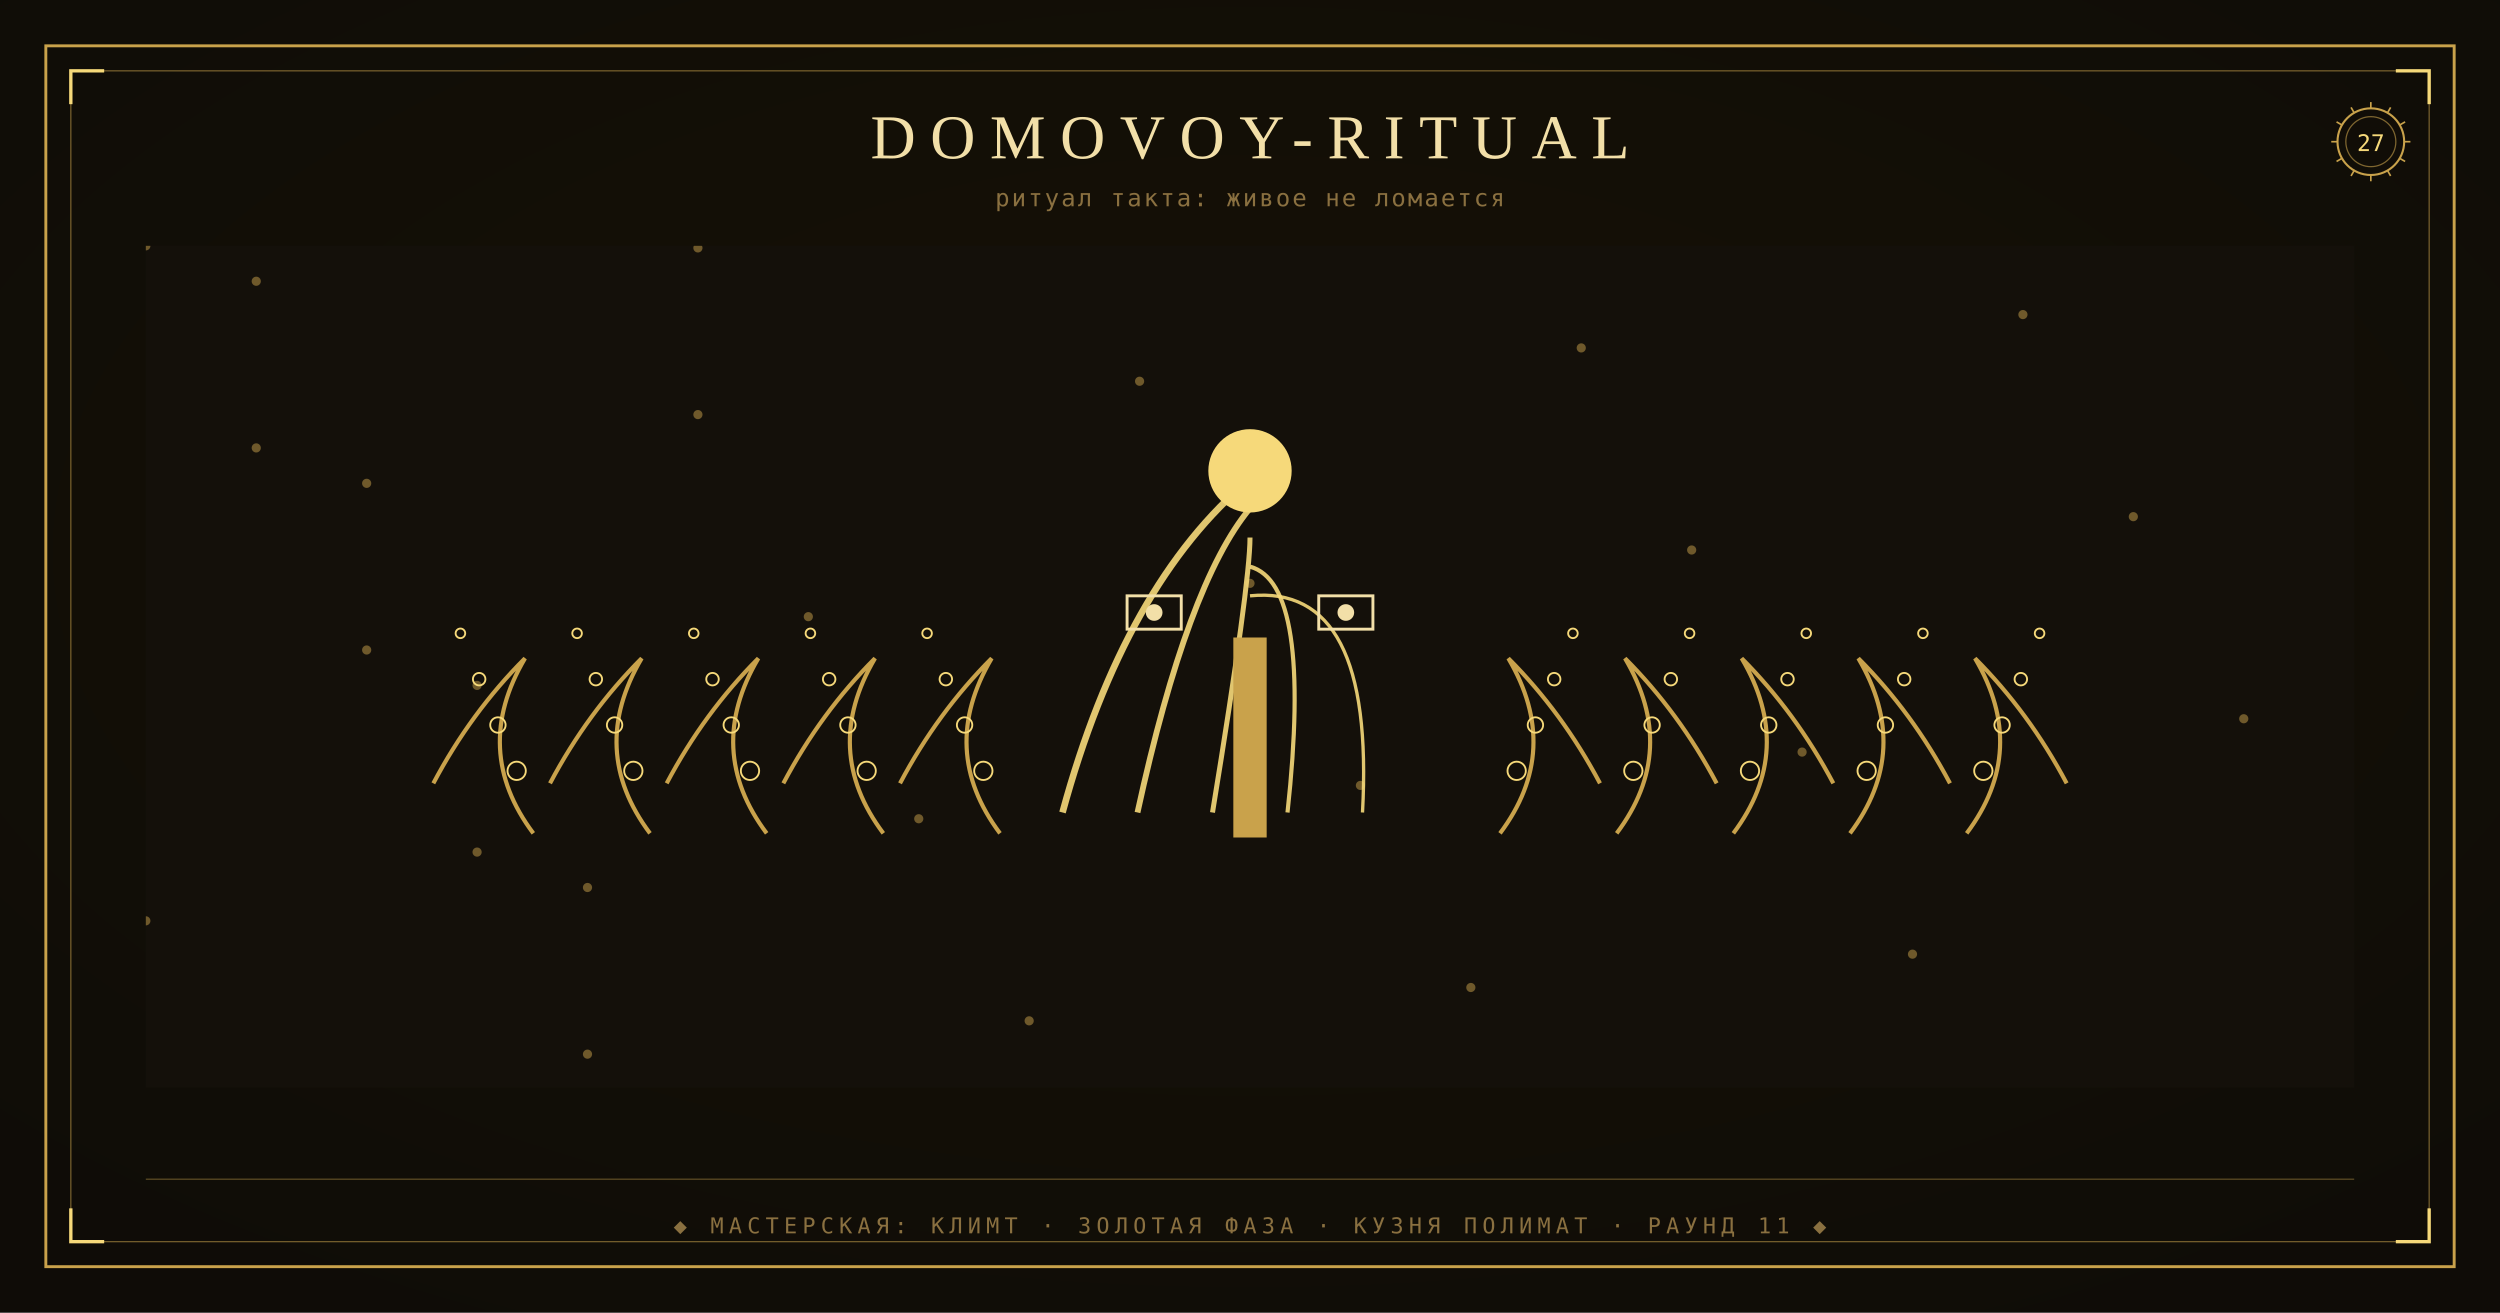
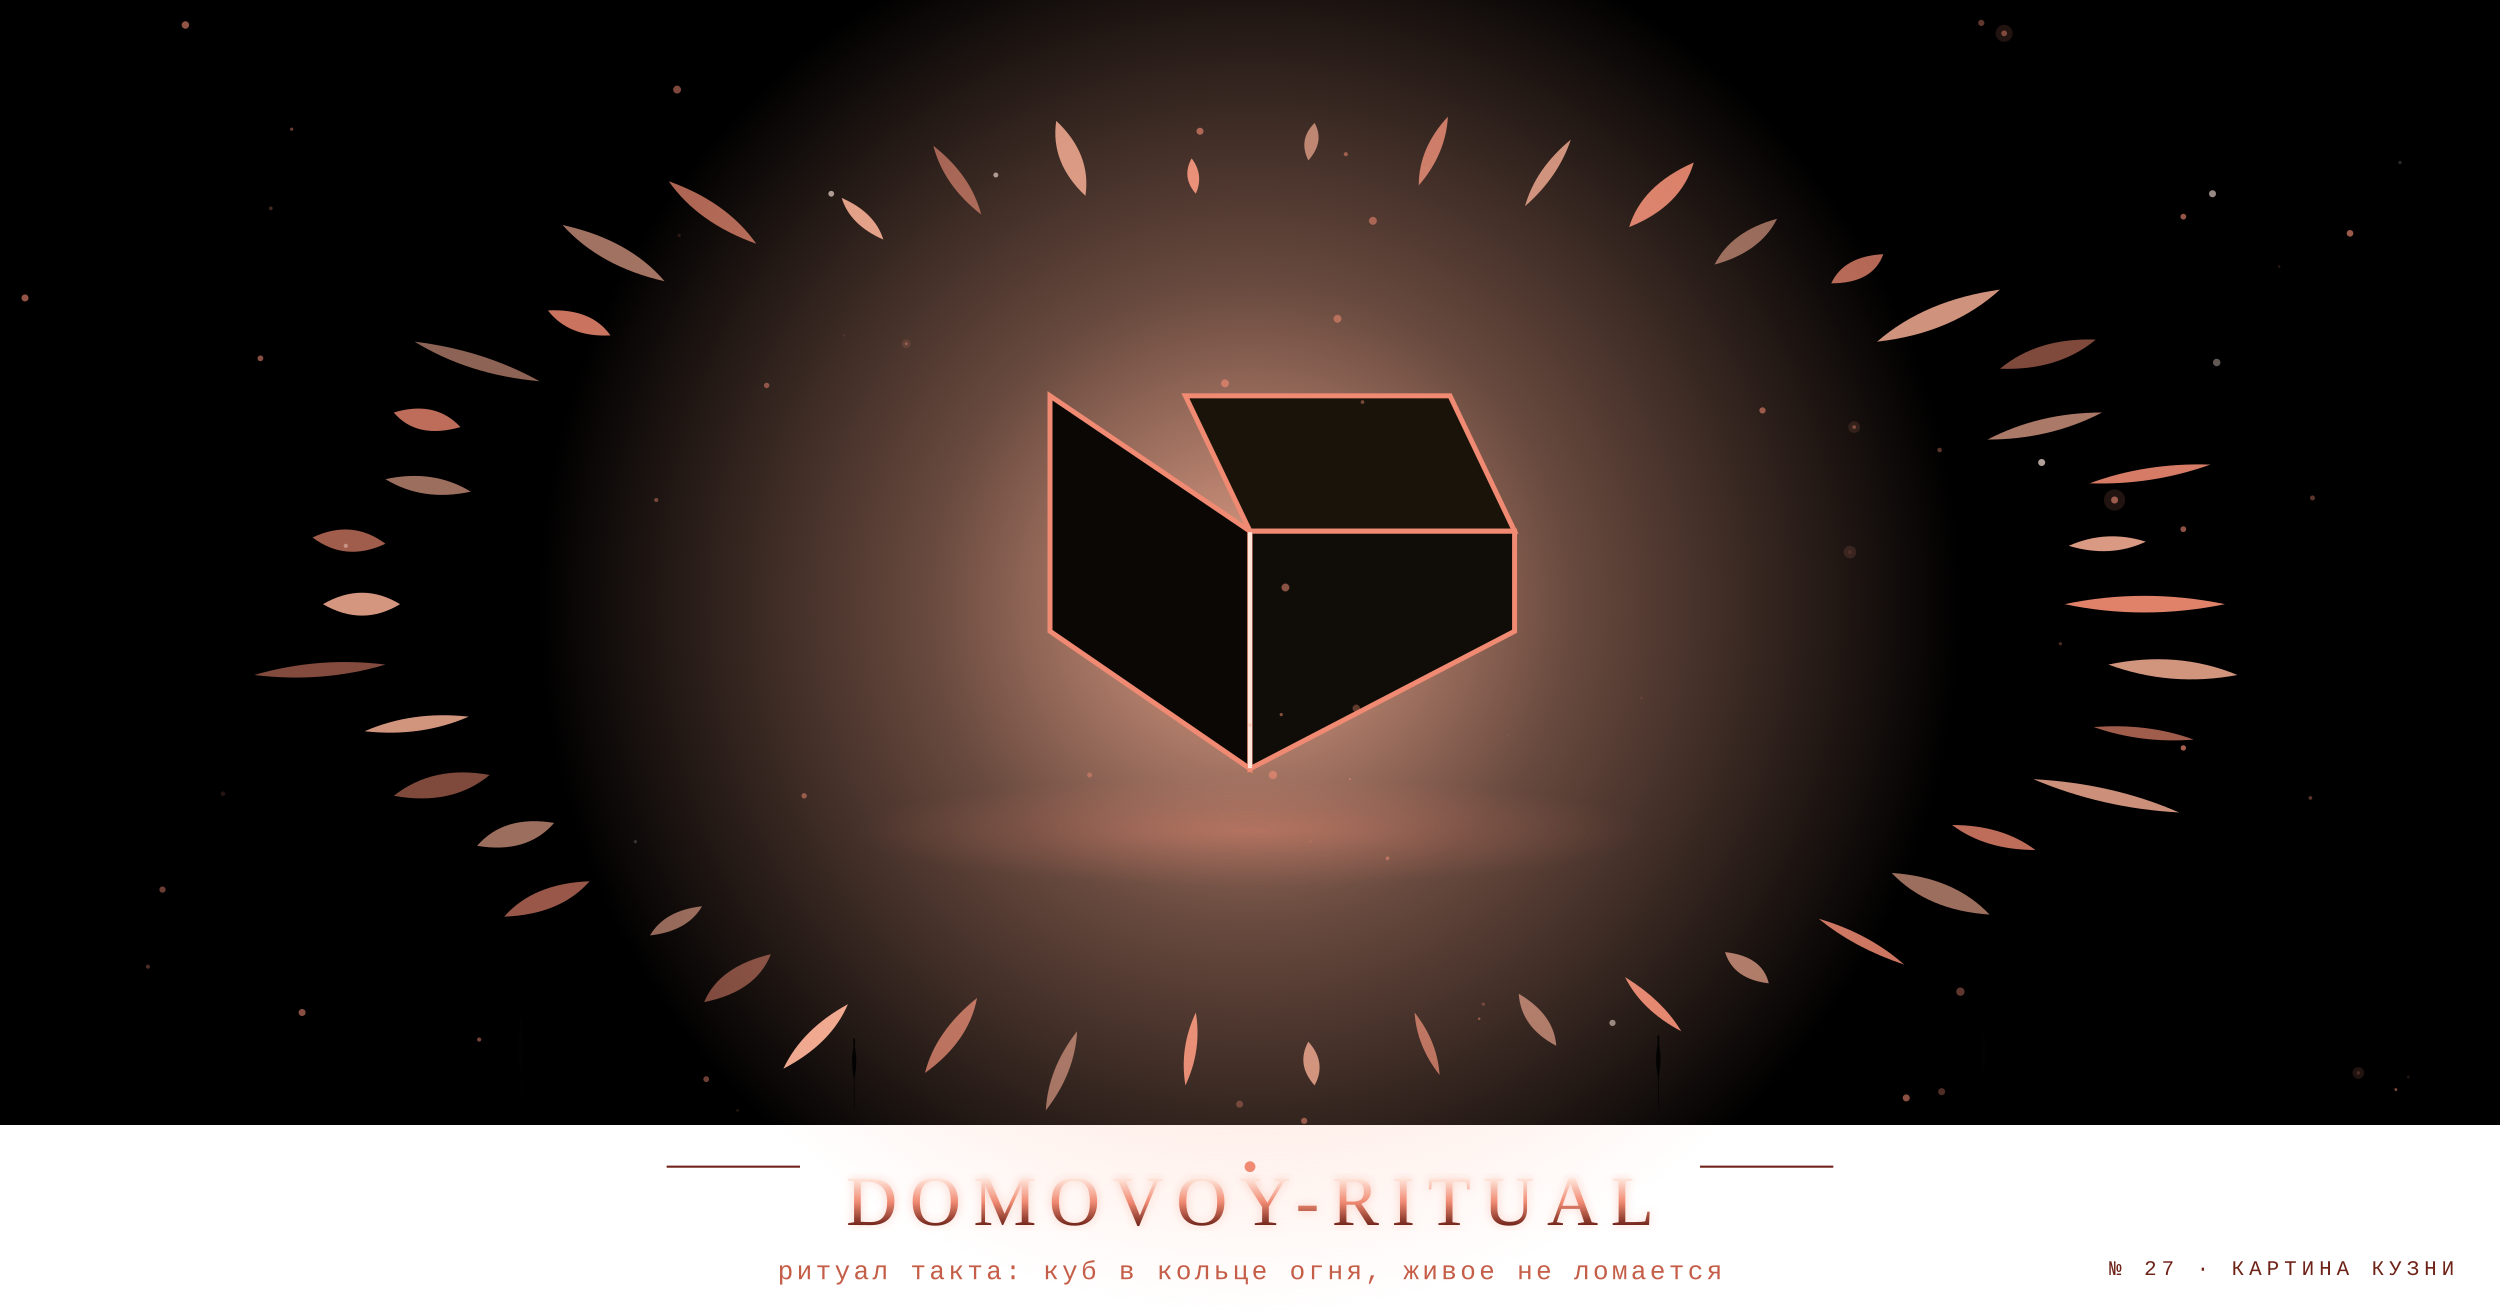
- <svg xmlns="http://www.w3.org/2000/svg" viewBox="0 0 1200 630" width="1200" height="630">
-   <rect width="1200" height="630" fill="#0D0A07" />
-   <radialGradient id="vig27" cx="0.5" cy="0.42" r="0.95">
-     <stop offset="0" stop-color="#181206" />
-     <stop offset="1" stop-color="#0D0A07" />
-   </radialGradient>
-   <rect width="1200" height="630" fill="url(#vig27)" opacity="0.9" />
-   <rect x="22" y="22" width="1156" height="586" fill="none" stroke="#C9A24B" stroke-width="1.4" />
-   <rect x="34" y="34" width="1132" height="562" fill="none" stroke="#C9A24B" stroke-width="0.6" opacity="0.55" />
-   <path d="M 34 50 L 34 34 L 50 34" fill="none" stroke="#F6D97A" stroke-width="1.6" />
-   <path d="M 1166 50 L 1166 34 L 1150 34" fill="none" stroke="#F6D97A" stroke-width="1.6" />
-   <path d="M 34 580 L 34 596 L 50 596" fill="none" stroke="#F6D97A" stroke-width="1.6" />
-   <path d="M 1166 580 L 1166 596 L 1150 596" fill="none" stroke="#F6D97A" stroke-width="1.6" />
-   <text x="600.0" y="76" text-anchor="middle" font-family="Georgia, 'Times New Roman', serif" font-size="30" fill="#F2DFA8" letter-spacing="7">DOMOVOY-RITUAL</text>
-   <text x="600.0" y="99" text-anchor="middle" font-family="'Cascadia Mono', ui-monospace, Consolas, monospace" font-size="11.5" fill="#8A7040" letter-spacing="1">ритуал такта: живое не ломается</text>
-   <g transform="translate(1138,68)">
-     <circle r="16" fill="none" stroke="#C9A24B" stroke-width="1" />
-     <circle r="12" fill="none" stroke="#C9A24B" stroke-width="0.6" opacity="0.6" />
-     <text y="4.5" text-anchor="middle" font-family="'Cascadia Mono', ui-monospace, Consolas, monospace" font-size="11" fill="#F6D97A">27</text>
-     <g stroke="#C9A24B" stroke-width="0.8">
-       <line x1="0" y1="-19" x2="0" y2="-16" transform="rotate(0)" />
-       <line x1="0" y1="-19" x2="0" y2="-16" transform="rotate(30)" />
-       <line x1="0" y1="-19" x2="0" y2="-16" transform="rotate(60)" />
-       <line x1="0" y1="-19" x2="0" y2="-16" transform="rotate(90)" />
-       <line x1="0" y1="-19" x2="0" y2="-16" transform="rotate(120)" />
-       <line x1="0" y1="-19" x2="0" y2="-16" transform="rotate(150)" />
-       <line x1="0" y1="-19" x2="0" y2="-16" transform="rotate(180)" />
-       <line x1="0" y1="-19" x2="0" y2="-16" transform="rotate(210)" />
-       <line x1="0" y1="-19" x2="0" y2="-16" transform="rotate(240)" />
-       <line x1="0" y1="-19" x2="0" y2="-16" transform="rotate(270)" />
-       <line x1="0" y1="-19" x2="0" y2="-16" transform="rotate(300)" />
-       <line x1="0" y1="-19" x2="0" y2="-16" transform="rotate(330)" />
-     </g>
+ <svg xmlns="http://www.w3.org/2000/svg" viewBox="0 0 1200 630" width="1200" height="630" role="img">
+   <defs>
+     <linearGradient id="bg" x1="0" y1="0" x2="0" y2="1">
+       <stop offset="0" stop-color="#030202" />
+       <stop offset=".55" stop-color="#0A0705" />
+       <stop offset="1" stop-color="#060403" />
+     </linearGradient>
+     <radialGradient id="vig" cx=".5" cy=".46" r=".75">
+       <stop offset=".55" stop-color="#000" stop-opacity="0" />
+       <stop offset="1" stop-color="#000" stop-opacity=".82" />
+     </radialGradient>
+   </defs>
+   <rect width="1200" height="540" fill="url(#bg)" />
+   <defs>
+     <radialGradient id="fr">
+       <stop offset="0" stop-color="#FFB499" stop-opacity="0.9" />
+       <stop offset=".45" stop-color="#FFB499" stop-opacity="0.41" />
+       <stop offset="1" stop-color="#FFB499" stop-opacity="0" />
+     </radialGradient>
+     <radialGradient id="gl">
+       <stop offset="0" stop-color="#F08A72" stop-opacity="0.7" />
+       <stop offset=".45" stop-color="#F08A72" stop-opacity="0.32" />
+       <stop offset="1" stop-color="#F08A72" stop-opacity="0" />
+     </radialGradient>
+     <filter id="neb" x="-20%" y="-20%" width="140%" height="140%">
+       <feTurbulence type="fractalNoise" baseFrequency="0.003 0.012" numOctaves="4" seed="420" result="n" />
+       <feColorMatrix in="n" type="matrix" values="0 0 0 0 0.941  0 0 0 0 0.541  0 0 0 0 0.447  0 0 0 0.64 -0.33" />
+       <feGaussianBlur stdDeviation="2" />
+     </filter>
+     <filter id="neb2" x="-20%" y="-20%" width="140%" height="140%">
+       <feTurbulence type="fractalNoise" baseFrequency="0.007 0.004" numOctaves="3" seed="427" result="n" />
+       <feColorMatrix in="n" type="matrix" values="0 0 0 0 0.788  0 0 0 0 0.706  0 0 0 0 0.345  0 0 0 0.61 -0.55" />
+       <feGaussianBlur stdDeviation="1.6" />
+     </filter>
+   </defs>
+   <rect width="1200" height="540" opacity="19.25" />
+   <path d="M991 290 Q 1029 298 1068 290 Q 1029 282 991 290 Z" fill="#F08A72" opacity="0.93" />
+   <path d="M1012 319 Q 1042 330 1074 324 Q 1045 312 1012 319 Z" fill="#FFB499" opacity="0.82" />
+   <path d="M1005 349 Q 1028 357 1053 355 Q 1031 347 1005 349 Z" fill="#F08A72" opacity="0.67" />
+   <path d="M976 374 Q 1009 388 1046 390 Q 1014 376 976 374 Z" fill="#FFB499" opacity="0.80" />
+   <path d="M937 396 Q 953 408 977 408 Q 961 396 937 396 Z" fill="#F08A72" opacity="0.79" />
+   <path d="M908 419 Q 925 437 955 439 Q 938 421 908 419 Z" fill="#FFB499" opacity="0.61" />
+   <path d="M873 441 Q 890 455 914 463 Q 897 448 873 441 Z" fill="#F08A72" opacity="0.85" />
+   <path d="M828 457 Q 832 470 849 472 Q 846 459 828 457 Z" fill="#FFB499" opacity="0.66" />
+   <path d="M780 469 Q 788 485 807 495 Q 798 480 780 469 Z" fill="#F08A72" opacity="0.93" />
+   <path d="M729 477 Q 730 493 747 502 Q 746 487 729 477 Z" fill="#FFB499" opacity="0.61" />
+   <path d="M679 486 Q 680 502 691 516 Q 690 500 679 486 Z" fill="#F08A72" opacity="0.70" />
+   <path d="M628 500 Q 622 511 631 521 Q 637 510 628 500 Z" fill="#FFB499" opacity="0.76" />
+   <path d="M574 486 Q 566 503 569 521 Q 577 504 574 486 Z" fill="#F08A72" opacity="0.93" />
+   <path d="M517 495 Q 503 513 502 533 Q 516 515 517 495 Z" fill="#FFB499" opacity="0.57" />
+   <path d="M469 479 Q 449 495 444 515 Q 465 500 469 479 Z" fill="#F08A72" opacity="0.72" />
+   <path d="M407 482 Q 385 494 376 513 Q 399 501 407 482 Z" fill="#FFB499" opacity="0.93" />
+   <path d="M370 458 Q 345 464 338 481 Q 363 476 370 458 Z" fill="#F08A72" opacity="0.51" />
+   <path d="M337 435 Q 319 437 312 449 Q 330 447 337 435 Z" fill="#FFB499" opacity="0.57" />
+   <path d="M283 423 Q 256 424 242 440 Q 269 439 283 423 Z" fill="#F08A72" opacity="0.63" />
+   <path d="M266 395 Q 242 391 229 406 Q 253 410 266 395 Z" fill="#FFB499" opacity="0.61" />
+   <path d="M235 372 Q 208 367 189 382 Q 217 387 235 372 Z" fill="#F08A72" opacity="0.53" />
+   <path d="M225 344 Q 198 341 175 351 Q 202 354 225 344 Z" fill="#FFB499" opacity="0.82" />
+   <path d="M185 319 Q 153 315 122 324 Q 155 328 185 319 Z" fill="#F08A72" opacity="0.54" />
+   <path d="M192 290 Q 174 279 155 290 Q 174 301 192 290 Z" fill="#FFB499" opacity="0.83" />
+   <path d="M185 261 Q 169 249 150 258 Q 166 270 185 261 Z" fill="#F08A72" opacity="0.67" />
+   <path d="M226 236 Q 208 225 185 230 Q 203 241 226 236 Z" fill="#FFB499" opacity="0.61" />
+   <path d="M221 205 Q 209 192 189 198 Q 200 211 221 205 Z" fill="#F08A72" opacity="0.79" />
+   <path d="M259 183 Q 232 168 199 164 Q 225 180 259 183 Z" fill="#FFB499" opacity="0.55" />
+   <path d="M293 161 Q 284 148 263 149 Q 273 162 293 161 Z" fill="#F08A72" opacity="0.84" />
+   <path d="M319 135 Q 302 115 270 108 Q 288 128 319 135 Z" fill="#FFB499" opacity="0.63" />
+   <path d="M363 117 Q 349 97 321 87 Q 335 107 363 117 Z" fill="#F08A72" opacity="0.72" />
+   <path d="M424 115 Q 420 102 404 95 Q 408 108 424 115 Z" fill="#FFB499" opacity="0.87" />
+   <path d="M471 103 Q 466 84 448 70 Q 453 89 471 103 Z" fill="#F08A72" opacity="0.61" />
+   <path d="M521 94 Q 524 74 507 58 Q 504 78 521 94 Z" fill="#FFB499" opacity="0.81" />
+   <path d="M574 93 Q 578 84 572 76 Q 567 85 574 93 Z" fill="#F08A72" opacity="0.94" />
+   <path d="M628 77 Q 636 68 631 59 Q 623 67 628 77 Z" fill="#FFB499" opacity="0.66" />
+   <path d="M681 89 Q 694 74 695 56 Q 681 71 681 89 Z" fill="#F08A72" opacity="0.79" />
+   <path d="M732 99 Q 748 85 754 67 Q 737 81 732 99 Z" fill="#FFB499" opacity="0.77" />
+   <path d="M782 109 Q 807 99 813 78 Q 788 89 782 109 Z" fill="#F08A72" opacity="0.89" />
+   <path d="M823 127 Q 845 121 853 105 Q 831 111 823 127 Z" fill="#FFB499" opacity="0.56" />
+   <path d="M879 136 Q 899 136 904 122 Q 885 123 879 136 Z" fill="#F08A72" opacity="0.75" />
+   <path d="M901 164 Q 937 160 960 139 Q 924 144 901 164 Z" fill="#FFB499" opacity="0.81" />
+   <path d="M960 177 Q 988 178 1006 163 Q 978 162 960 177 Z" fill="#F08A72" opacity="0.53" />
+   <path d="M954 211 Q 984 211 1009 198 Q 979 198 954 211 Z" fill="#FFB499" opacity="0.67" />
+   <path d="M1003 232 Q 1033 233 1061 223 Q 1030 222 1003 232 Z" fill="#F08A72" opacity="0.89" />
+   <path d="M993 262 Q 1013 268 1030 260 Q 1011 254 993 262 Z" fill="#FFB499" opacity="0.85" />
+   <circle cx="600.0" cy="290.0" r="340.0" fill="url(#fr)" />
+   <polygon points="569,190 696,190 727,255 600,255" fill="#191309" stroke="#F08A72" stroke-width="2.4" />
+   <polygon points="504,190 600,255 600,369 504,303" fill="#0A0705" stroke="#F08A72" stroke-width="2.4" />
+   <polygon points="600,255 727,255 727,303 600,369" fill="#100C08" stroke="#F08A72" stroke-width="2.4" />
+   <line x1="600" y1="255.44" x2="600" y2="368.72" stroke="#FFE8DD" stroke-width="2" opacity=".95" />
+   <ellipse cx="600" cy="399" rx="190" ry="26" fill="url(#gl)" opacity=".55" />
+   <g transform="translate(250 534) scale(1.50) rotate(0)">
+     <path d="M0 0 C -0.16 -3 -0.2 -8 -0.13 -12.5 C -0.1 -14 -0.34 -14.6 -0.5 -15.6 C -0.95 -18.5 -1 -22 -0.55 -24.5 C -0.28 -26 -0.28 -27 -0.4 -28.4 C -0.5 -30.2 0.5 -30.2 0.4 -28.4 C 0.28 -27 0.28 -26 0.55 -24.5 C 1 -22 0.95 -18.5 0.5 -15.6 C 0.34 -14.6 0.1 -14 0.13 -12.5 C 0.2 -8 0.16 -3 0 0 Z" fill="#020202" opacity="0.94" />
  </g>
-   <line x1="70" y1="566" x2="1130" y2="566" stroke="#C9A24B" stroke-width="0.5" opacity="0.5" />
-   <text x="600.0" y="592" text-anchor="middle" font-family="'Cascadia Mono', ui-monospace, Consolas, monospace" font-size="10.5" fill="#8A7040" letter-spacing="2.5">◆ МАСТЕРСКАЯ: КЛИМТ · ЗОЛОТАЯ ФАЗА · КУЗНЯ ПОЛИМАТ · РАУНД 11 ◆</text>
-   <clipPath id="clip27">
-     <rect x="70" y="118" width="1060" height="404" />
-   </clipPath>
-   <g clip-path="url(#clip27)">
-     <rect x="70" y="118" width="1060" height="404" fill="#14100A" />
-     <circle cx="70" cy="118" r="2.2" fill="#C9A24B" opacity="0.5" />
-     <circle cx="123" cy="215" r="2.2" fill="#C9A24B" opacity="0.5" />
-     <circle cx="176" cy="312" r="2.2" fill="#C9A24B" opacity="0.5" />
-     <circle cx="229" cy="409" r="2.2" fill="#C9A24B" opacity="0.5" />
-     <circle cx="282" cy="506" r="2.2" fill="#C9A24B" opacity="0.5" />
-     <circle cx="335" cy="199" r="2.2" fill="#C9A24B" opacity="0.5" />
-     <circle cx="388" cy="296" r="2.2" fill="#C9A24B" opacity="0.5" />
-     <circle cx="441" cy="393" r="2.2" fill="#C9A24B" opacity="0.5" />
-     <circle cx="494" cy="490" r="2.2" fill="#C9A24B" opacity="0.5" />
-     <circle cx="547" cy="183" r="2.2" fill="#C9A24B" opacity="0.5" />
-     <circle cx="600" cy="280" r="2.2" fill="#C9A24B" opacity="0.5" />
-     <circle cx="653" cy="377" r="2.2" fill="#C9A24B" opacity="0.5" />
-     <circle cx="706" cy="474" r="2.2" fill="#C9A24B" opacity="0.5" />
-     <circle cx="759" cy="167" r="2.2" fill="#C9A24B" opacity="0.5" />
-     <circle cx="812" cy="264" r="2.2" fill="#C9A24B" opacity="0.5" />
-     <circle cx="865" cy="361" r="2.2" fill="#C9A24B" opacity="0.5" />
-     <circle cx="918" cy="458" r="2.2" fill="#C9A24B" opacity="0.5" />
-     <circle cx="971" cy="151" r="2.2" fill="#C9A24B" opacity="0.5" />
-     <circle cx="1024" cy="248" r="2.2" fill="#C9A24B" opacity="0.5" />
-     <circle cx="1077" cy="345" r="2.2" fill="#C9A24B" opacity="0.5" />
-     <circle cx="70" cy="442" r="2.2" fill="#C9A24B" opacity="0.5" />
-     <circle cx="123" cy="135" r="2.2" fill="#C9A24B" opacity="0.5" />
-     <circle cx="176" cy="232" r="2.2" fill="#C9A24B" opacity="0.5" />
-     <circle cx="229" cy="329" r="2.2" fill="#C9A24B" opacity="0.5" />
-     <circle cx="282" cy="426" r="2.2" fill="#C9A24B" opacity="0.5" />
-     <circle cx="335" cy="119" r="2.2" fill="#C9A24B" opacity="0.5" />
-     <path d="M 510.0 390.0 Q 540.0 280.0 600.0 230.0" fill="none" stroke="#F6D97A" stroke-width="3.2" opacity="0.9" />
-     <path d="M 546.0 390.0 Q 570.0 280.0 600.0 244.0" fill="none" stroke="#F6D97A" stroke-width="2.8" opacity="0.9" />
-     <path d="M 582.0 390.0 Q 600.0 280.0 600.0 258.0" fill="none" stroke="#F6D97A" stroke-width="2.4" opacity="0.9" />
-     <path d="M 618.0 390.0 Q 630.0 280.0 600.0 272.0" fill="none" stroke="#F6D97A" stroke-width="2.0" opacity="0.9" />
-     <path d="M 654.0 390.0 Q 660.0 280.0 600.0 286.0" fill="none" stroke="#F6D97A" stroke-width="1.6" opacity="0.9" />
-     <circle cx="600.0" cy="226.0" r="20" fill="#F6D97A" />
-     <rect x="592.0" y="306.0" width="16" height="96" fill="#C9A24B" />
-     <path d="M 480.0 400.0 q -30 -40 -4 -84 q -26 26 -44 60" fill="none" stroke="#C9A24B" stroke-width="2" />
-     <circle cx="472.0" cy="370.0" r="4.4" fill="none" stroke="#F6D97A" stroke-width="0.9" />
-     <circle cx="463.0" cy="348.0" r="3.7" fill="none" stroke="#F6D97A" stroke-width="0.9" />
-     <circle cx="454.0" cy="326.0" r="3.0" fill="none" stroke="#F6D97A" stroke-width="0.9" />
-     <circle cx="445.0" cy="304.0" r="2.3" fill="none" stroke="#F6D97A" stroke-width="0.9" />
-     <path d="M 424.0 400.0 q -30 -40 -4 -84 q -26 26 -44 60" fill="none" stroke="#C9A24B" stroke-width="2" />
-     <circle cx="416.0" cy="370.0" r="4.4" fill="none" stroke="#F6D97A" stroke-width="0.9" />
-     <circle cx="407.0" cy="348.0" r="3.7" fill="none" stroke="#F6D97A" stroke-width="0.9" />
-     <circle cx="398.0" cy="326.0" r="3.0" fill="none" stroke="#F6D97A" stroke-width="0.9" />
-     <circle cx="389.0" cy="304.0" r="2.3" fill="none" stroke="#F6D97A" stroke-width="0.9" />
-     <path d="M 368.0 400.0 q -30 -40 -4 -84 q -26 26 -44 60" fill="none" stroke="#C9A24B" stroke-width="2" />
-     <circle cx="360.0" cy="370.0" r="4.4" fill="none" stroke="#F6D97A" stroke-width="0.9" />
-     <circle cx="351.0" cy="348.0" r="3.7" fill="none" stroke="#F6D97A" stroke-width="0.9" />
-     <circle cx="342.0" cy="326.0" r="3.0" fill="none" stroke="#F6D97A" stroke-width="0.9" />
-     <circle cx="333.0" cy="304.0" r="2.3" fill="none" stroke="#F6D97A" stroke-width="0.9" />
-     <path d="M 312.0 400.0 q -30 -40 -4 -84 q -26 26 -44 60" fill="none" stroke="#C9A24B" stroke-width="2" />
-     <circle cx="304.0" cy="370.0" r="4.4" fill="none" stroke="#F6D97A" stroke-width="0.9" />
-     <circle cx="295.0" cy="348.0" r="3.7" fill="none" stroke="#F6D97A" stroke-width="0.9" />
-     <circle cx="286.0" cy="326.0" r="3.0" fill="none" stroke="#F6D97A" stroke-width="0.9" />
-     <circle cx="277.0" cy="304.0" r="2.3" fill="none" stroke="#F6D97A" stroke-width="0.9" />
-     <path d="M 256.0 400.0 q -30 -40 -4 -84 q -26 26 -44 60" fill="none" stroke="#C9A24B" stroke-width="2" />
-     <circle cx="248.0" cy="370.0" r="4.4" fill="none" stroke="#F6D97A" stroke-width="0.9" />
-     <circle cx="239.0" cy="348.0" r="3.7" fill="none" stroke="#F6D97A" stroke-width="0.9" />
-     <circle cx="230.0" cy="326.0" r="3.0" fill="none" stroke="#F6D97A" stroke-width="0.9" />
-     <circle cx="221.0" cy="304.0" r="2.3" fill="none" stroke="#F6D97A" stroke-width="0.9" />
-     <path d="M 720.0 400.0 q 30 -40 4 -84 q 26 26 44 60" fill="none" stroke="#C9A24B" stroke-width="2" />
-     <circle cx="728.0" cy="370.0" r="4.4" fill="none" stroke="#F6D97A" stroke-width="0.9" />
-     <circle cx="737.0" cy="348.0" r="3.7" fill="none" stroke="#F6D97A" stroke-width="0.9" />
-     <circle cx="746.0" cy="326.0" r="3.0" fill="none" stroke="#F6D97A" stroke-width="0.9" />
-     <circle cx="755.0" cy="304.0" r="2.3" fill="none" stroke="#F6D97A" stroke-width="0.9" />
-     <path d="M 776.0 400.0 q 30 -40 4 -84 q 26 26 44 60" fill="none" stroke="#C9A24B" stroke-width="2" />
-     <circle cx="784.0" cy="370.0" r="4.4" fill="none" stroke="#F6D97A" stroke-width="0.9" />
-     <circle cx="793.0" cy="348.0" r="3.7" fill="none" stroke="#F6D97A" stroke-width="0.9" />
-     <circle cx="802.0" cy="326.0" r="3.0" fill="none" stroke="#F6D97A" stroke-width="0.9" />
-     <circle cx="811.0" cy="304.0" r="2.3" fill="none" stroke="#F6D97A" stroke-width="0.9" />
-     <path d="M 832.0 400.0 q 30 -40 4 -84 q 26 26 44 60" fill="none" stroke="#C9A24B" stroke-width="2" />
-     <circle cx="840.0" cy="370.0" r="4.4" fill="none" stroke="#F6D97A" stroke-width="0.9" />
-     <circle cx="849.0" cy="348.0" r="3.7" fill="none" stroke="#F6D97A" stroke-width="0.9" />
-     <circle cx="858.0" cy="326.0" r="3.0" fill="none" stroke="#F6D97A" stroke-width="0.9" />
-     <circle cx="867.0" cy="304.0" r="2.3" fill="none" stroke="#F6D97A" stroke-width="0.9" />
-     <path d="M 888.0 400.0 q 30 -40 4 -84 q 26 26 44 60" fill="none" stroke="#C9A24B" stroke-width="2" />
-     <circle cx="896.0" cy="370.0" r="4.4" fill="none" stroke="#F6D97A" stroke-width="0.9" />
-     <circle cx="905.0" cy="348.0" r="3.7" fill="none" stroke="#F6D97A" stroke-width="0.9" />
-     <circle cx="914.0" cy="326.0" r="3.0" fill="none" stroke="#F6D97A" stroke-width="0.9" />
-     <circle cx="923.0" cy="304.0" r="2.3" fill="none" stroke="#F6D97A" stroke-width="0.9" />
-     <path d="M 944.0 400.0 q 30 -40 4 -84 q 26 26 44 60" fill="none" stroke="#C9A24B" stroke-width="2" />
-     <circle cx="952.0" cy="370.0" r="4.4" fill="none" stroke="#F6D97A" stroke-width="0.9" />
-     <circle cx="961.0" cy="348.0" r="3.7" fill="none" stroke="#F6D97A" stroke-width="0.9" />
-     <circle cx="970.0" cy="326.0" r="3.0" fill="none" stroke="#F6D97A" stroke-width="0.9" />
-     <circle cx="979.0" cy="304.0" r="2.3" fill="none" stroke="#F6D97A" stroke-width="0.9" />
-     <rect x="541.0" y="286.0" width="26" height="16" fill="none" stroke="#F2DFA8" stroke-width="1.4" />
-     <circle cx="554.0" cy="294.0" r="4" fill="#F2DFA8" />
-     <rect x="633.0" y="286.0" width="26" height="16" fill="none" stroke="#F2DFA8" stroke-width="1.4" />
-     <circle cx="646.0" cy="294.0" r="4" fill="#F2DFA8" />
+   <g transform="translate(952 534) scale(1.35) rotate(0)">
+     <path d="M0 0 C -0.16 -3 -0.2 -8 -0.13 -12.5 C -0.1 -14 -0.34 -14.6 -0.5 -15.6 C -0.95 -18.5 -1 -22 -0.55 -24.5 C -0.28 -26 -0.28 -27 -0.4 -28.4 C -0.5 -30.2 0.5 -30.2 0.4 -28.4 C 0.28 -27 0.28 -26 0.55 -24.5 C 1 -22 0.95 -18.5 0.5 -15.6 C 0.34 -14.6 0.1 -14 0.13 -12.5 C 0.2 -8 0.16 -3 0 0 Z" fill="#020202" opacity="0.94" />
  </g>
+   <g transform="translate(410 534) scale(1.20) rotate(0)">
+     <path d="M0 0 C -0.16 -3 -0.2 -8 -0.13 -12.5 C -0.1 -14 -0.34 -14.6 -0.5 -15.6 C -0.95 -18.5 -1 -22 -0.55 -24.5 C -0.28 -26 -0.28 -27 -0.4 -28.4 C -0.5 -30.2 0.5 -30.2 0.4 -28.4 C 0.28 -27 0.28 -26 0.55 -24.5 C 1 -22 0.95 -18.5 0.5 -15.6 C 0.34 -14.6 0.1 -14 0.13 -12.5 C 0.2 -8 0.16 -3 0 0 Z" fill="#020202" opacity="0.94" />
+   </g>
+   <g transform="translate(796 534) scale(1.25) rotate(0)">
+     <path d="M0 0 C -0.16 -3 -0.2 -8 -0.13 -12.5 C -0.1 -14 -0.34 -14.6 -0.5 -15.6 C -0.95 -18.5 -1 -22 -0.55 -24.5 C -0.28 -26 -0.28 -27 -0.4 -28.4 C -0.5 -30.2 0.5 -30.2 0.4 -28.4 C 0.28 -27 0.28 -26 0.55 -24.5 C 1 -22 0.95 -18.5 0.5 -15.6 C 0.34 -14.6 0.1 -14 0.13 -12.5 C 0.2 -8 0.16 -3 0 0 Z" fill="#020202" opacity="0.94" />
+   </g>
+   <circle cx="1062" cy="93" r="1.7" fill="#FFE8DD" opacity="0.59" />
+   <circle cx="1048" cy="254" r="1.4" fill="#F08A72" opacity="0.59" />
+   <circle cx="1048" cy="104" r="1.4" fill="#F08A72" opacity="0.62" />
+   <circle cx="1128" cy="112" r="1.6" fill="#F08A72" opacity="0.65" />
+   <circle cx="230" cy="499" r="1.0" fill="#F08A72" opacity="0.49" />
+   <circle cx="888" cy="265" r="3.0" fill="#F08A72" opacity=".14" />
+   <circle cx="888" cy="265" r="1.0" fill="#F08A72" opacity="0.10" />
+   <circle cx="654" cy="193" r="0.9" fill="#F08A72" opacity="0.45" />
+   <circle cx="78" cy="427" r="1.5" fill="#F08A72" opacity="0.45" />
+   <circle cx="648" cy="374" r="0.5" fill="#F08A72" opacity="0.54" />
+   <circle cx="1064" cy="174" r="1.8" fill="#FFE8DD" opacity="0.38" />
+   <circle cx="107" cy="381" r="1.1" fill="#F08A72" opacity="0.15" />
+   <circle cx="931" cy="216" r="1.1" fill="#F08A72" opacity="0.37" />
+   <circle cx="788" cy="335" r="0.7" fill="#F08A72" opacity="0.11" />
+   <circle cx="399" cy="93" r="1.4" fill="#FFE8DD" opacity="0.64" />
+   <circle cx="140" cy="62" r="0.8" fill="#F08A72" opacity="0.44" />
+   <circle cx="71" cy="464" r="1.0" fill="#F08A72" opacity="0.32" />
+   <circle cx="1132" cy="515" r="2.8" fill="#F08A72" opacity=".14" />
+   <circle cx="1132" cy="515" r="0.9" fill="#F08A72" opacity="0.18" />
+   <circle cx="617" cy="282" r="1.9" fill="#F08A72" opacity="0.54" />
+   <circle cx="615" cy="343" r="0.8" fill="#F08A72" opacity="0.52" />
+   <circle cx="435" cy="165" r="2.1" fill="#F08A72" opacity=".14" />
+   <circle cx="435" cy="165" r="0.7" fill="#F08A72" opacity="0.40" />
+   <circle cx="1110" cy="239" r="1.2" fill="#F08A72" opacity="0.38" />
+   <circle cx="600" cy="348" r="0.8" fill="#F08A72" opacity="0.29" />
+   <circle cx="166" cy="262" r="1.0" fill="#FFE8DD" opacity="0.40" />
+   <circle cx="130" cy="100" r="0.9" fill="#F08A72" opacity="0.29" />
+   <circle cx="1094" cy="128" r="0.6" fill="#F08A72" opacity="0.18" />
+   <circle cx="354" cy="533" r="0.7" fill="#F08A72" opacity="0.14" />
+   <circle cx="626" cy="538" r="1.5" fill="#F08A72" opacity="0.54" />
+   <circle cx="890" cy="205" r="2.8" fill="#F08A72" opacity=".14" />
+   <circle cx="890" cy="205" r="0.9" fill="#F08A72" opacity="0.42" />
+   <circle cx="145" cy="486" r="1.7" fill="#F08A72" opacity="0.57" />
+   <circle cx="326" cy="113" r="0.8" fill="#F08A72" opacity="0.14" />
+   <circle cx="980" cy="222" r="1.7" fill="#FFE8DD" opacity="0.69" />
+   <circle cx="915" cy="527" r="1.7" fill="#F08A72" opacity="0.58" />
+   <circle cx="315" cy="240" r="1.0" fill="#F08A72" opacity="0.43" />
+   <circle cx="611" cy="372" r="2.0" fill="#F08A72" opacity="0.62" />
+   <circle cx="774" cy="491" r="1.5" fill="#FFE8DD" opacity="0.53" />
+   <circle cx="941" cy="476" r="2.0" fill="#F08A72" opacity="0.40" />
+   <circle cx="1015" cy="240" r="5.1" fill="#F08A72" opacity=".14" />
+   <circle cx="1015" cy="240" r="1.7" fill="#F08A72" opacity="0.59" />
+   <circle cx="478" cy="84" r="1.2" fill="#FFE8DD" opacity="0.60" />
+   <circle cx="1109" cy="383" r="0.9" fill="#F08A72" opacity="0.38" />
+   <circle cx="659" cy="106" r="1.9" fill="#F08A72" opacity="0.56" />
+   <circle cx="629" cy="404" r="0.6" fill="#F08A72" opacity="0.23" />
+   <circle cx="89" cy="12" r="1.8" fill="#F08A72" opacity="0.60" />
+   <circle cx="588" cy="184" r="1.9" fill="#F08A72" opacity="0.66" />
+   <circle cx="932" cy="524" r="1.7" fill="#F08A72" opacity="0.33" />
+   <circle cx="595" cy="530" r="1.7" fill="#F08A72" opacity="0.34" />
+   <circle cx="989" cy="309" r="0.8" fill="#F08A72" opacity="0.31" />
+   <circle cx="962" cy="16" r="4.1" fill="#F08A72" opacity=".14" />
+   <circle cx="962" cy="16" r="1.4" fill="#F08A72" opacity="0.46" />
+   <circle cx="386" cy="382" r="1.3" fill="#F08A72" opacity="0.52" />
+   <circle cx="125" cy="172" r="1.4" fill="#F08A72" opacity="0.56" />
+   <circle cx="305" cy="404" r="0.8" fill="#FFE8DD" opacity="0.18" />
+   <circle cx="651" cy="340" r="1.8" fill="#F08A72" opacity="0.36" />
+   <circle cx="642" cy="153" r="1.9" fill="#F08A72" opacity="0.57" />
+   <circle cx="666" cy="412" r="0.9" fill="#F08A72" opacity="0.54" />
+   <circle cx="1152" cy="78" r="0.8" fill="#FFE8DD" opacity="0.18" />
+   <circle cx="1156" cy="517" r="0.7" fill="#F08A72" opacity="0.15" />
+   <circle cx="710" cy="489" r="0.6" fill="#F08A72" opacity="0.50" />
+   <circle cx="325" cy="43" r="1.9" fill="#F08A72" opacity="0.52" />
+   <circle cx="951" cy="11" r="1.5" fill="#F08A72" opacity="0.40" />
+   <circle cx="368" cy="185" r="1.3" fill="#F08A72" opacity="0.51" />
+   <circle cx="712" cy="482" r="0.8" fill="#F08A72" opacity="0.30" />
+   <circle cx="646" cy="74" r="1.0" fill="#F08A72" opacity="0.52" />
+   <circle cx="12" cy="143" r="1.7" fill="#F08A72" opacity="0.61" />
+   <circle cx="1150" cy="523" r="0.7" fill="#F08A72" opacity="0.53" />
+   <circle cx="846" cy="197" r="1.5" fill="#F08A72" opacity="0.57" />
+   <circle cx="724" cy="353" r="0.5" fill="#F08A72" opacity="0.12" />
+   <circle cx="523" cy="372" r="1.2" fill="#F08A72" opacity="0.46" />
+   <circle cx="1048" cy="359" r="1.3" fill="#F08A72" opacity="0.69" />
+   <circle cx="576" cy="63" r="1.7" fill="#F08A72" opacity="0.64" />
+   <circle cx="405" cy="161" r="0.6" fill="#F08A72" opacity="0.11" />
+   <circle cx="339" cy="518" r="1.4" fill="#F08A72" opacity="0.46" />
+   <linearGradient id="gtxt" x1="0" y1="0" x2="0" y2="1">
+     <stop offset="0" stop-color="#FFE8DD" />
+     <stop offset=".5" stop-color="#F08A72" />
+     <stop offset="1" stop-color="#6E2218" />
+   </linearGradient>
+   <filter id="soft">
+     <feGaussianBlur stdDeviation="2.2" />
+   </filter>
+   <line x1="320" y1="560" x2="384" y2="560" stroke="#6E2218" stroke-width="1" />
+   <circle cx="600" cy="560" r="2.6" fill="#F08A72" />
+   <line x1="816" y1="560" x2="880" y2="560" stroke="#6E2218" stroke-width="1" />
+   <text x="600.0" y="588" text-anchor="middle" font-family="Georgia,'Times New Roman',serif" font-size="34" letter-spacing="6" fill="#F08A72" opacity=".38" filter="url(#soft)">DOMOVOY-RITUAL</text>
+   <text x="600.0" y="588" text-anchor="middle" font-family="Georgia,'Times New Roman',serif" font-size="34" letter-spacing="6" fill="url(#gtxt)">DOMOVOY-RITUAL</text>
+   <text x="600.0" y="614" text-anchor="middle" font-family="ui-monospace,'Cascadia Mono',Consolas,'Courier New',monospace" font-size="12.5" letter-spacing="1.6" fill="#C05038" opacity=".92">ритуал такта: куб в кольце огня, живое не ломается</text>
+   <text x="1178" y="612" text-anchor="end" font-family="ui-monospace,'Cascadia Mono',Consolas,'Courier New',monospace" font-size="10" letter-spacing="2.4" fill="#6E2218">№ 27 · КАРТИНА КУЗНИ</text>
</svg>
